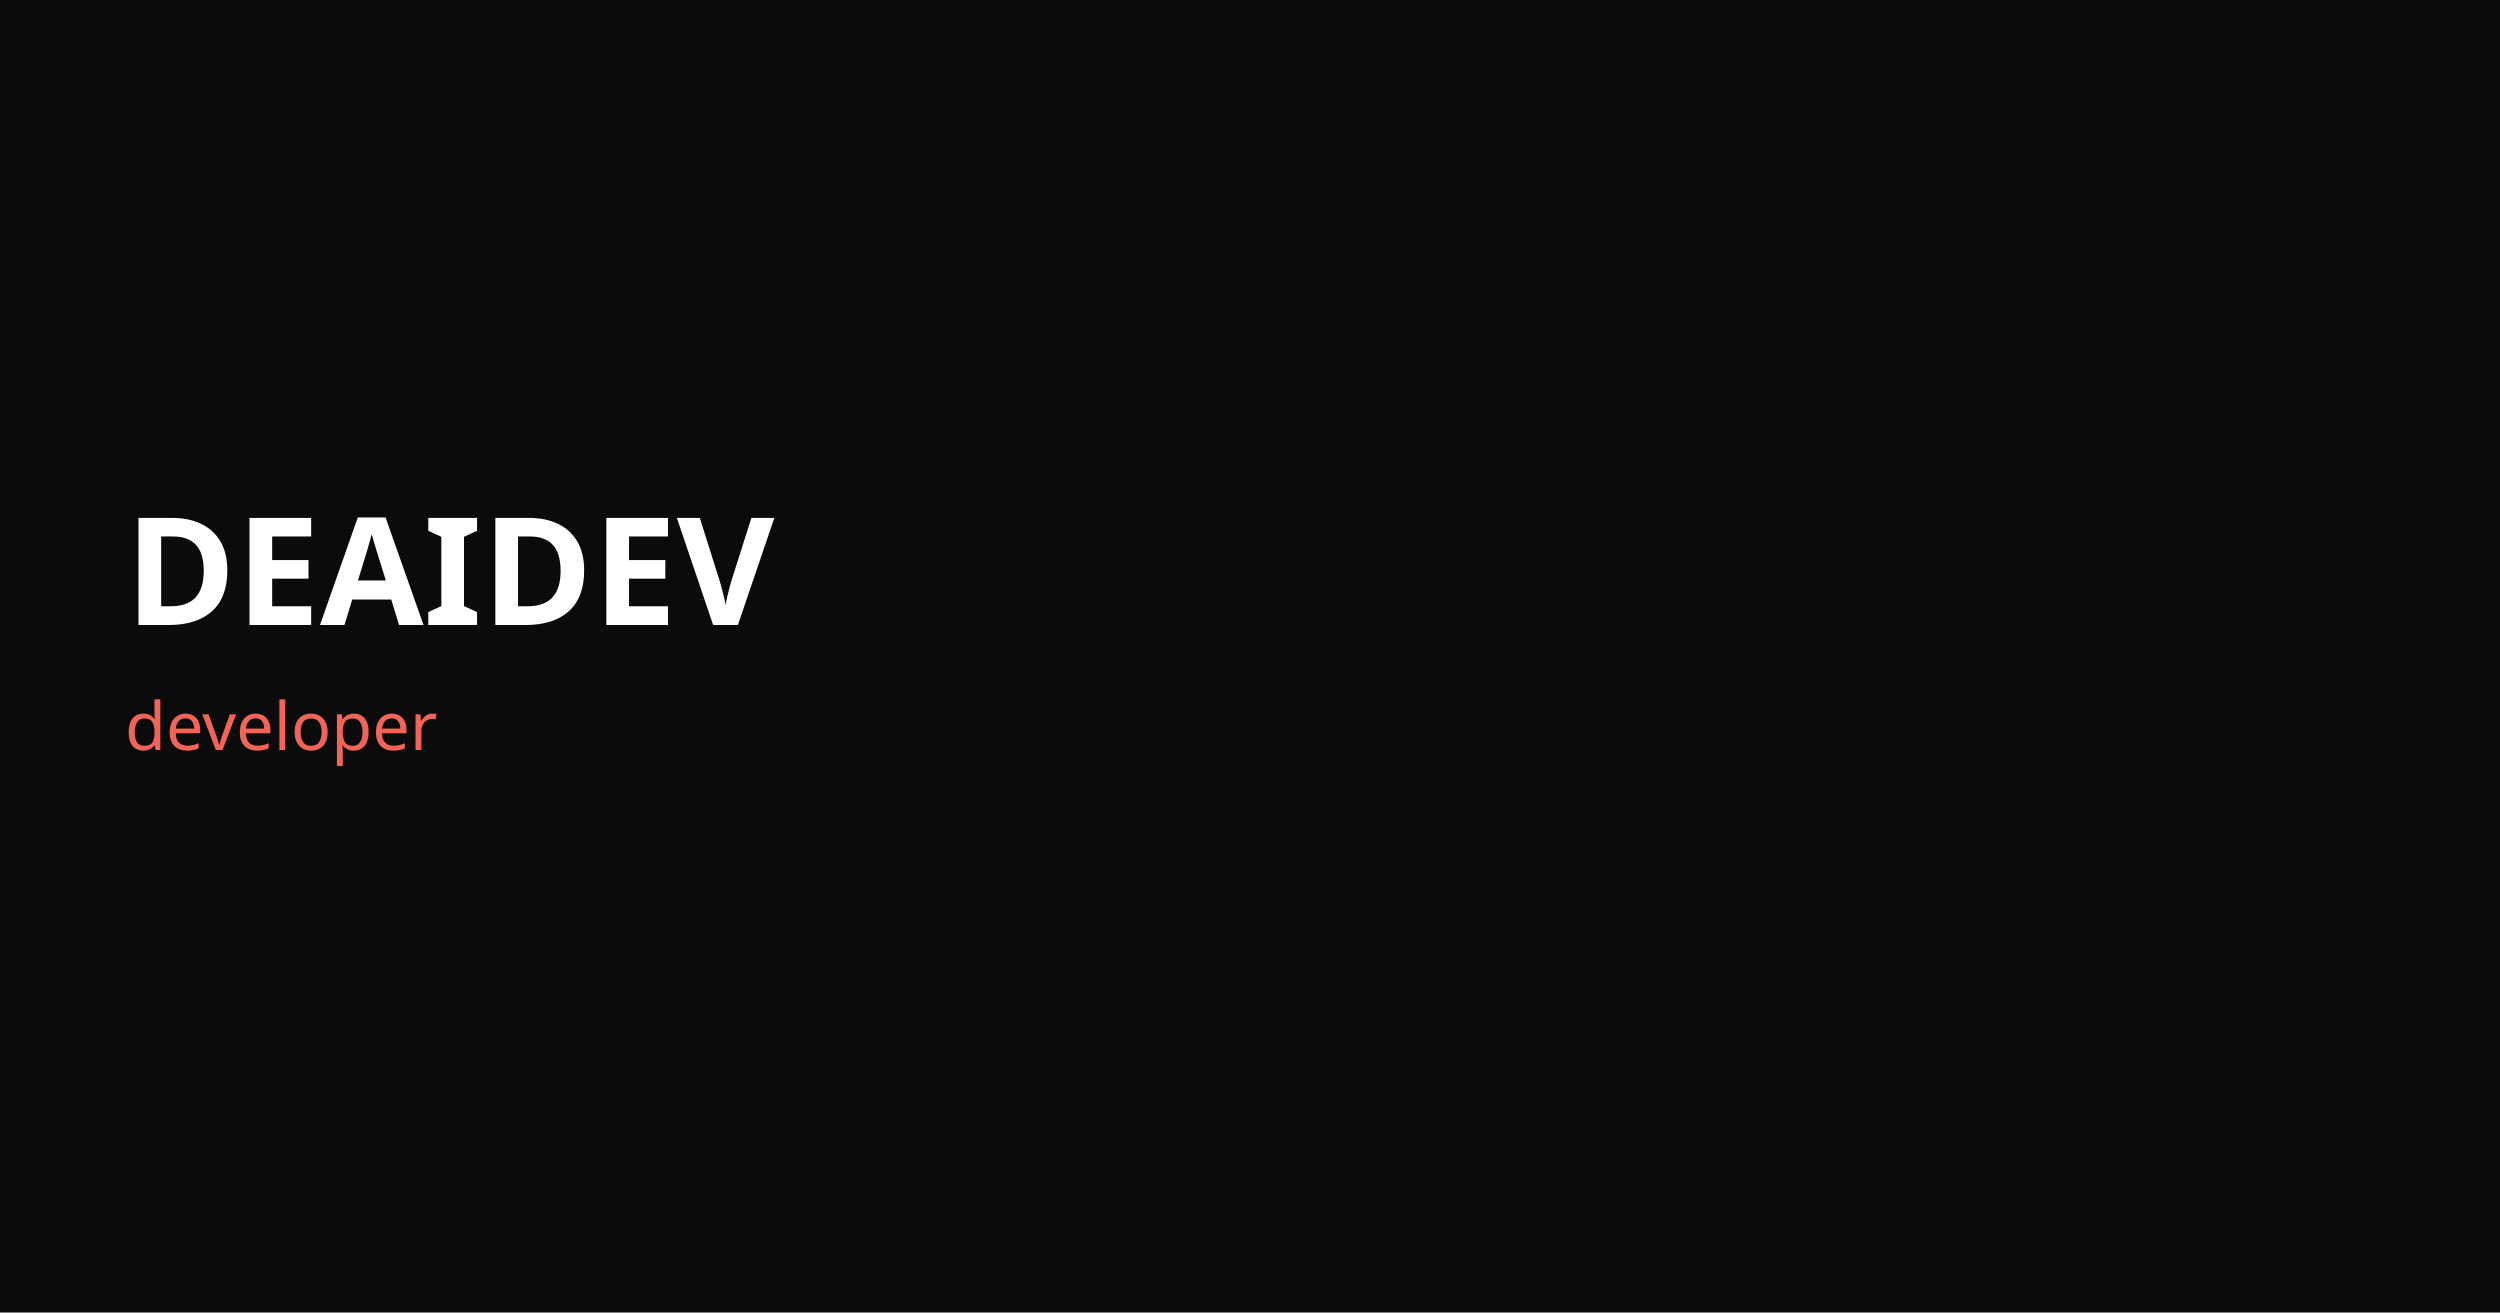
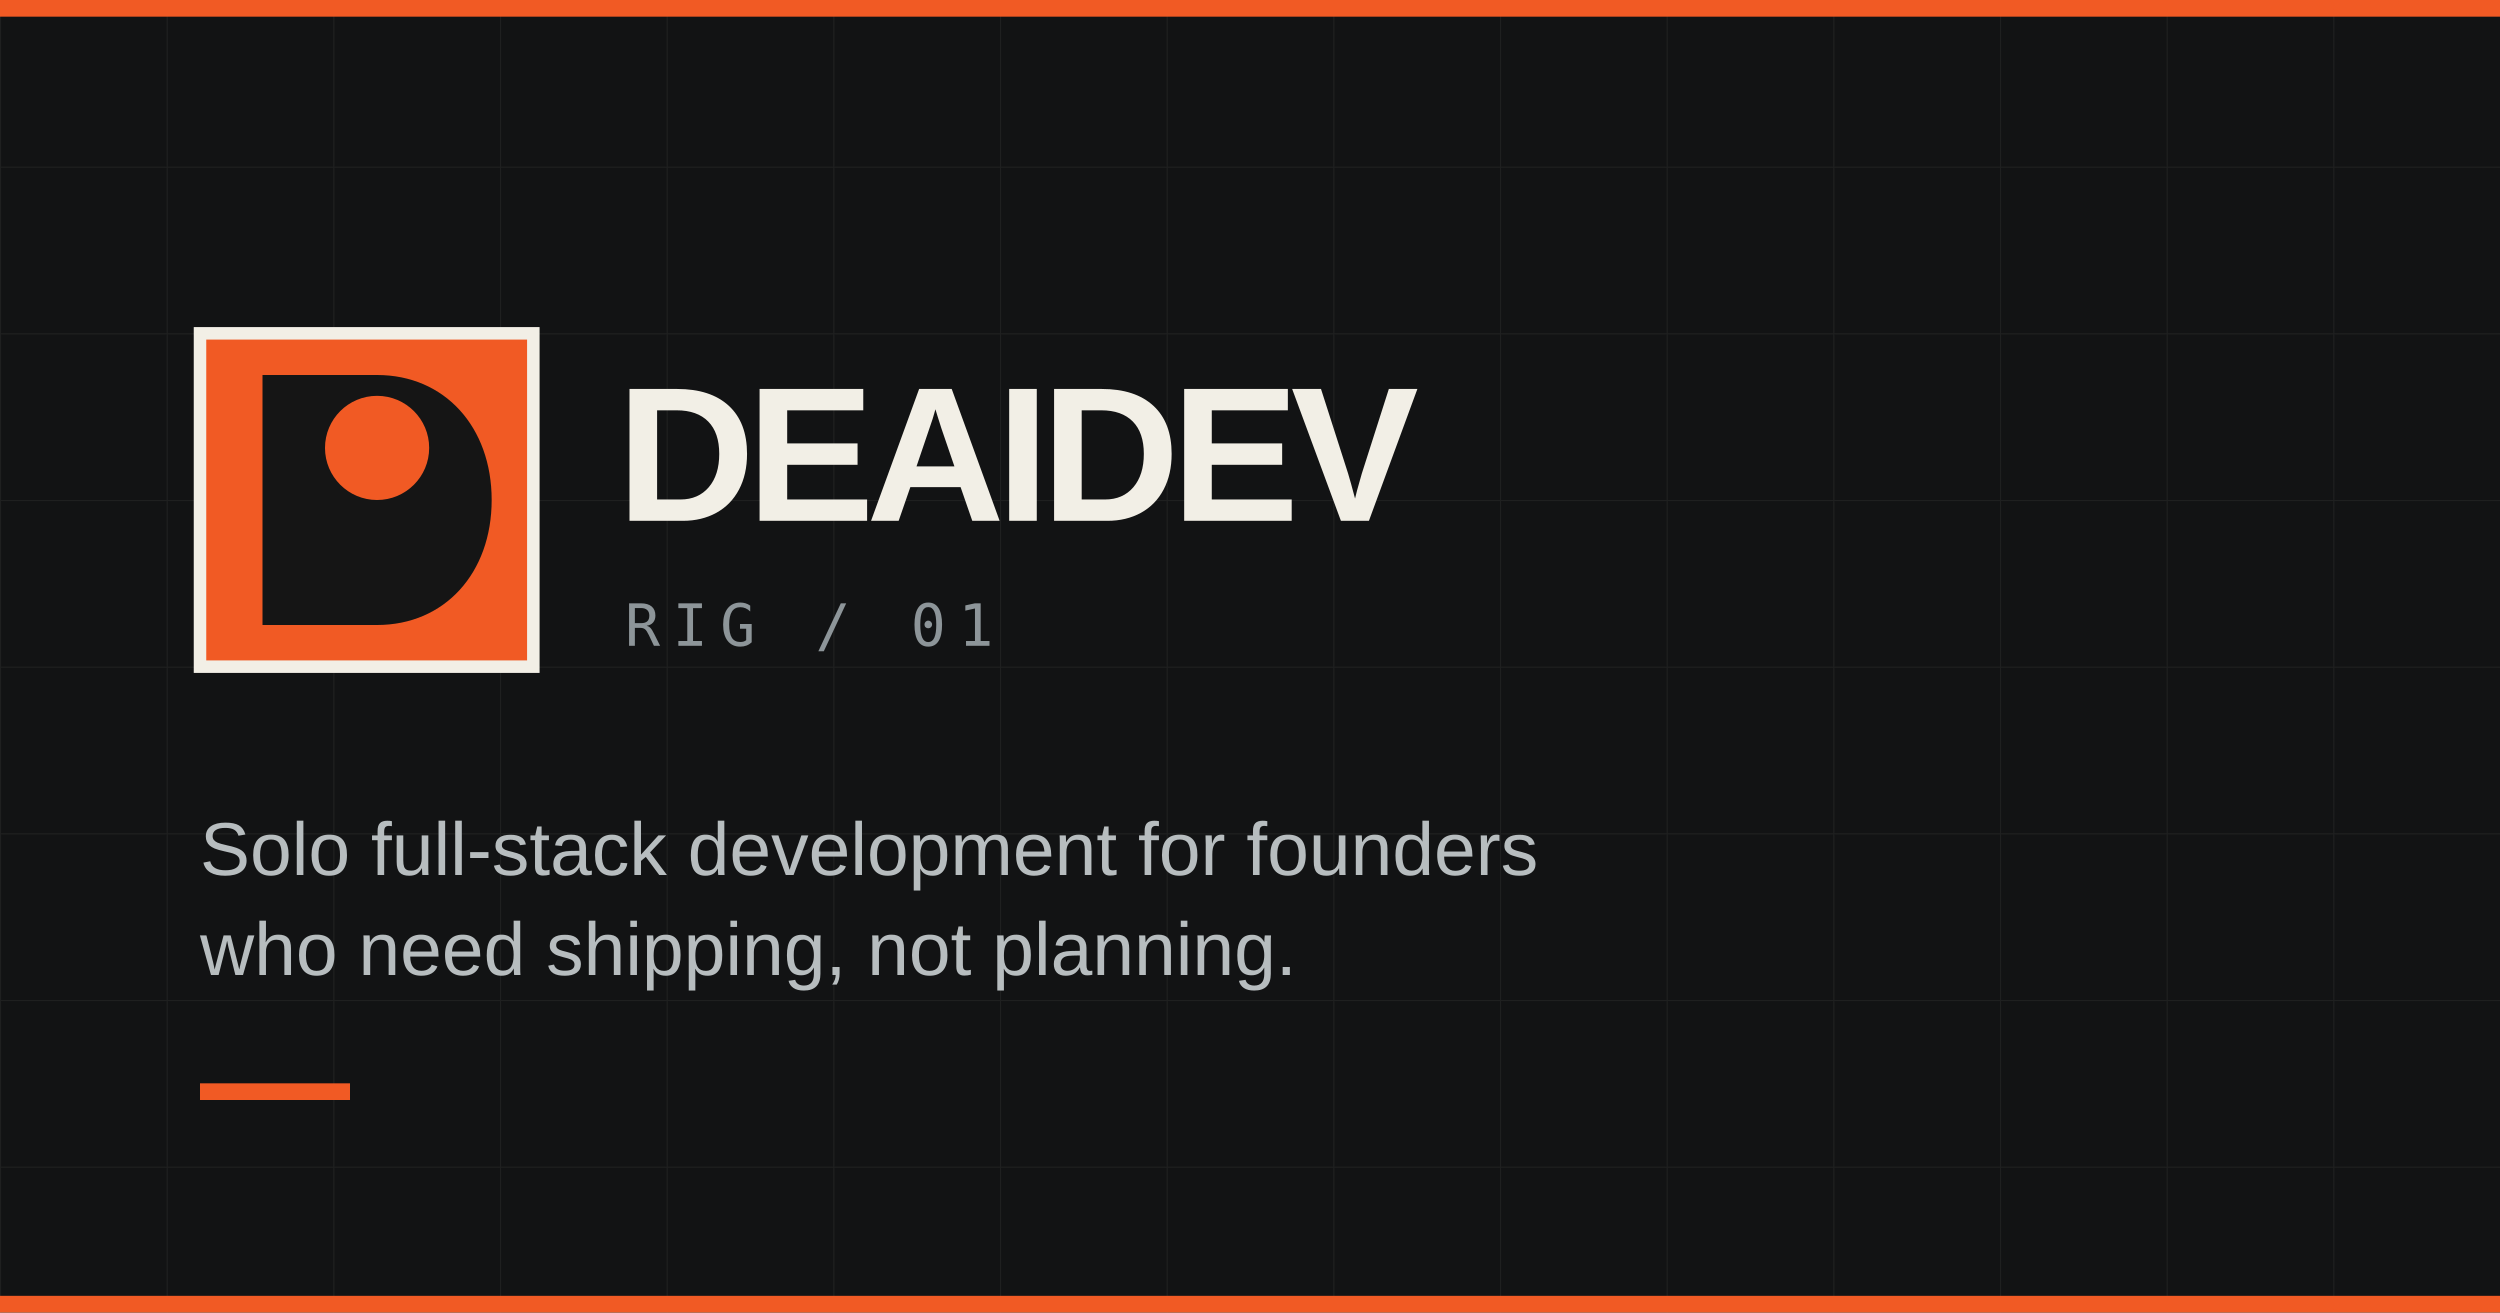
- <svg xmlns="http://www.w3.org/2000/svg" viewBox="og" width="1200" height="630">
-   <rect width="1200" height="630" fill="#0b0b0b" />
-   <text x="60" y="300" font-family="system-ui" font-size="72" font-weight="bold" fill="#ffffff">DEAIDEV</text>
-   <text x="60" y="360" font-family="system-ui" font-size="32" fill="#f36458">developer</text>
+ <svg xmlns="http://www.w3.org/2000/svg" viewBox="0 0 1200 630" width="1200" height="630">
+   <defs>
+     <pattern id="g" width="80" height="80" patternUnits="userSpaceOnUse">
+       <path d="M80 0H0V80" fill="none" stroke="#f2efe6" stroke-opacity="0.06" stroke-width="1" />
+     </pattern>
+   </defs>
+   <rect width="1200" height="630" fill="#121314" />
+   <rect width="1200" height="630" fill="url(#g)" />
+   <rect x="0" y="0" width="1200" height="8" fill="#f15a24" />
+   <g transform="translate(96,160)">
+     <rect x="0" y="0" width="160" height="160" fill="#f15a24" stroke="#f2efe6" stroke-width="6" />
+     <path transform="scale(2.5)" fill="#151515" fill-rule="evenodd" d="M12 8h22c13 0 22 10 22 24s-9 24-22 24H12V8Zm12 14a10 10 0 1 0 20 0 10 10 0 0 0-20 0Z" />
+   </g>
+   <text x="296" y="250" fill="#f2efe6" font-size="92" font-weight="800" letter-spacing="-4" font-family="Archivo,Helvetica Neue,Arial,sans-serif">DEAIDEV</text>
+   <text x="300" y="310" fill="#8d9599" font-size="28" font-weight="400" letter-spacing="6" font-family="ui-monospace,SFMono-Regular,Menlo,monospace">RIG / 01</text>
+   <text x="96" y="420" fill="#b7bdbf" font-size="36" font-weight="500" font-family="Archivo,Helvetica Neue,Arial,sans-serif">Solo full-stack development for founders</text>
+   <text x="96" y="468" fill="#b7bdbf" font-size="36" font-weight="500" font-family="Archivo,Helvetica Neue,Arial,sans-serif">who need shipping, not planning.</text>
+   <rect x="0" y="622" width="1200" height="8" fill="#f15a24" />
+   <rect x="96" y="520" width="72" height="8" fill="#f15a24" />
</svg>
